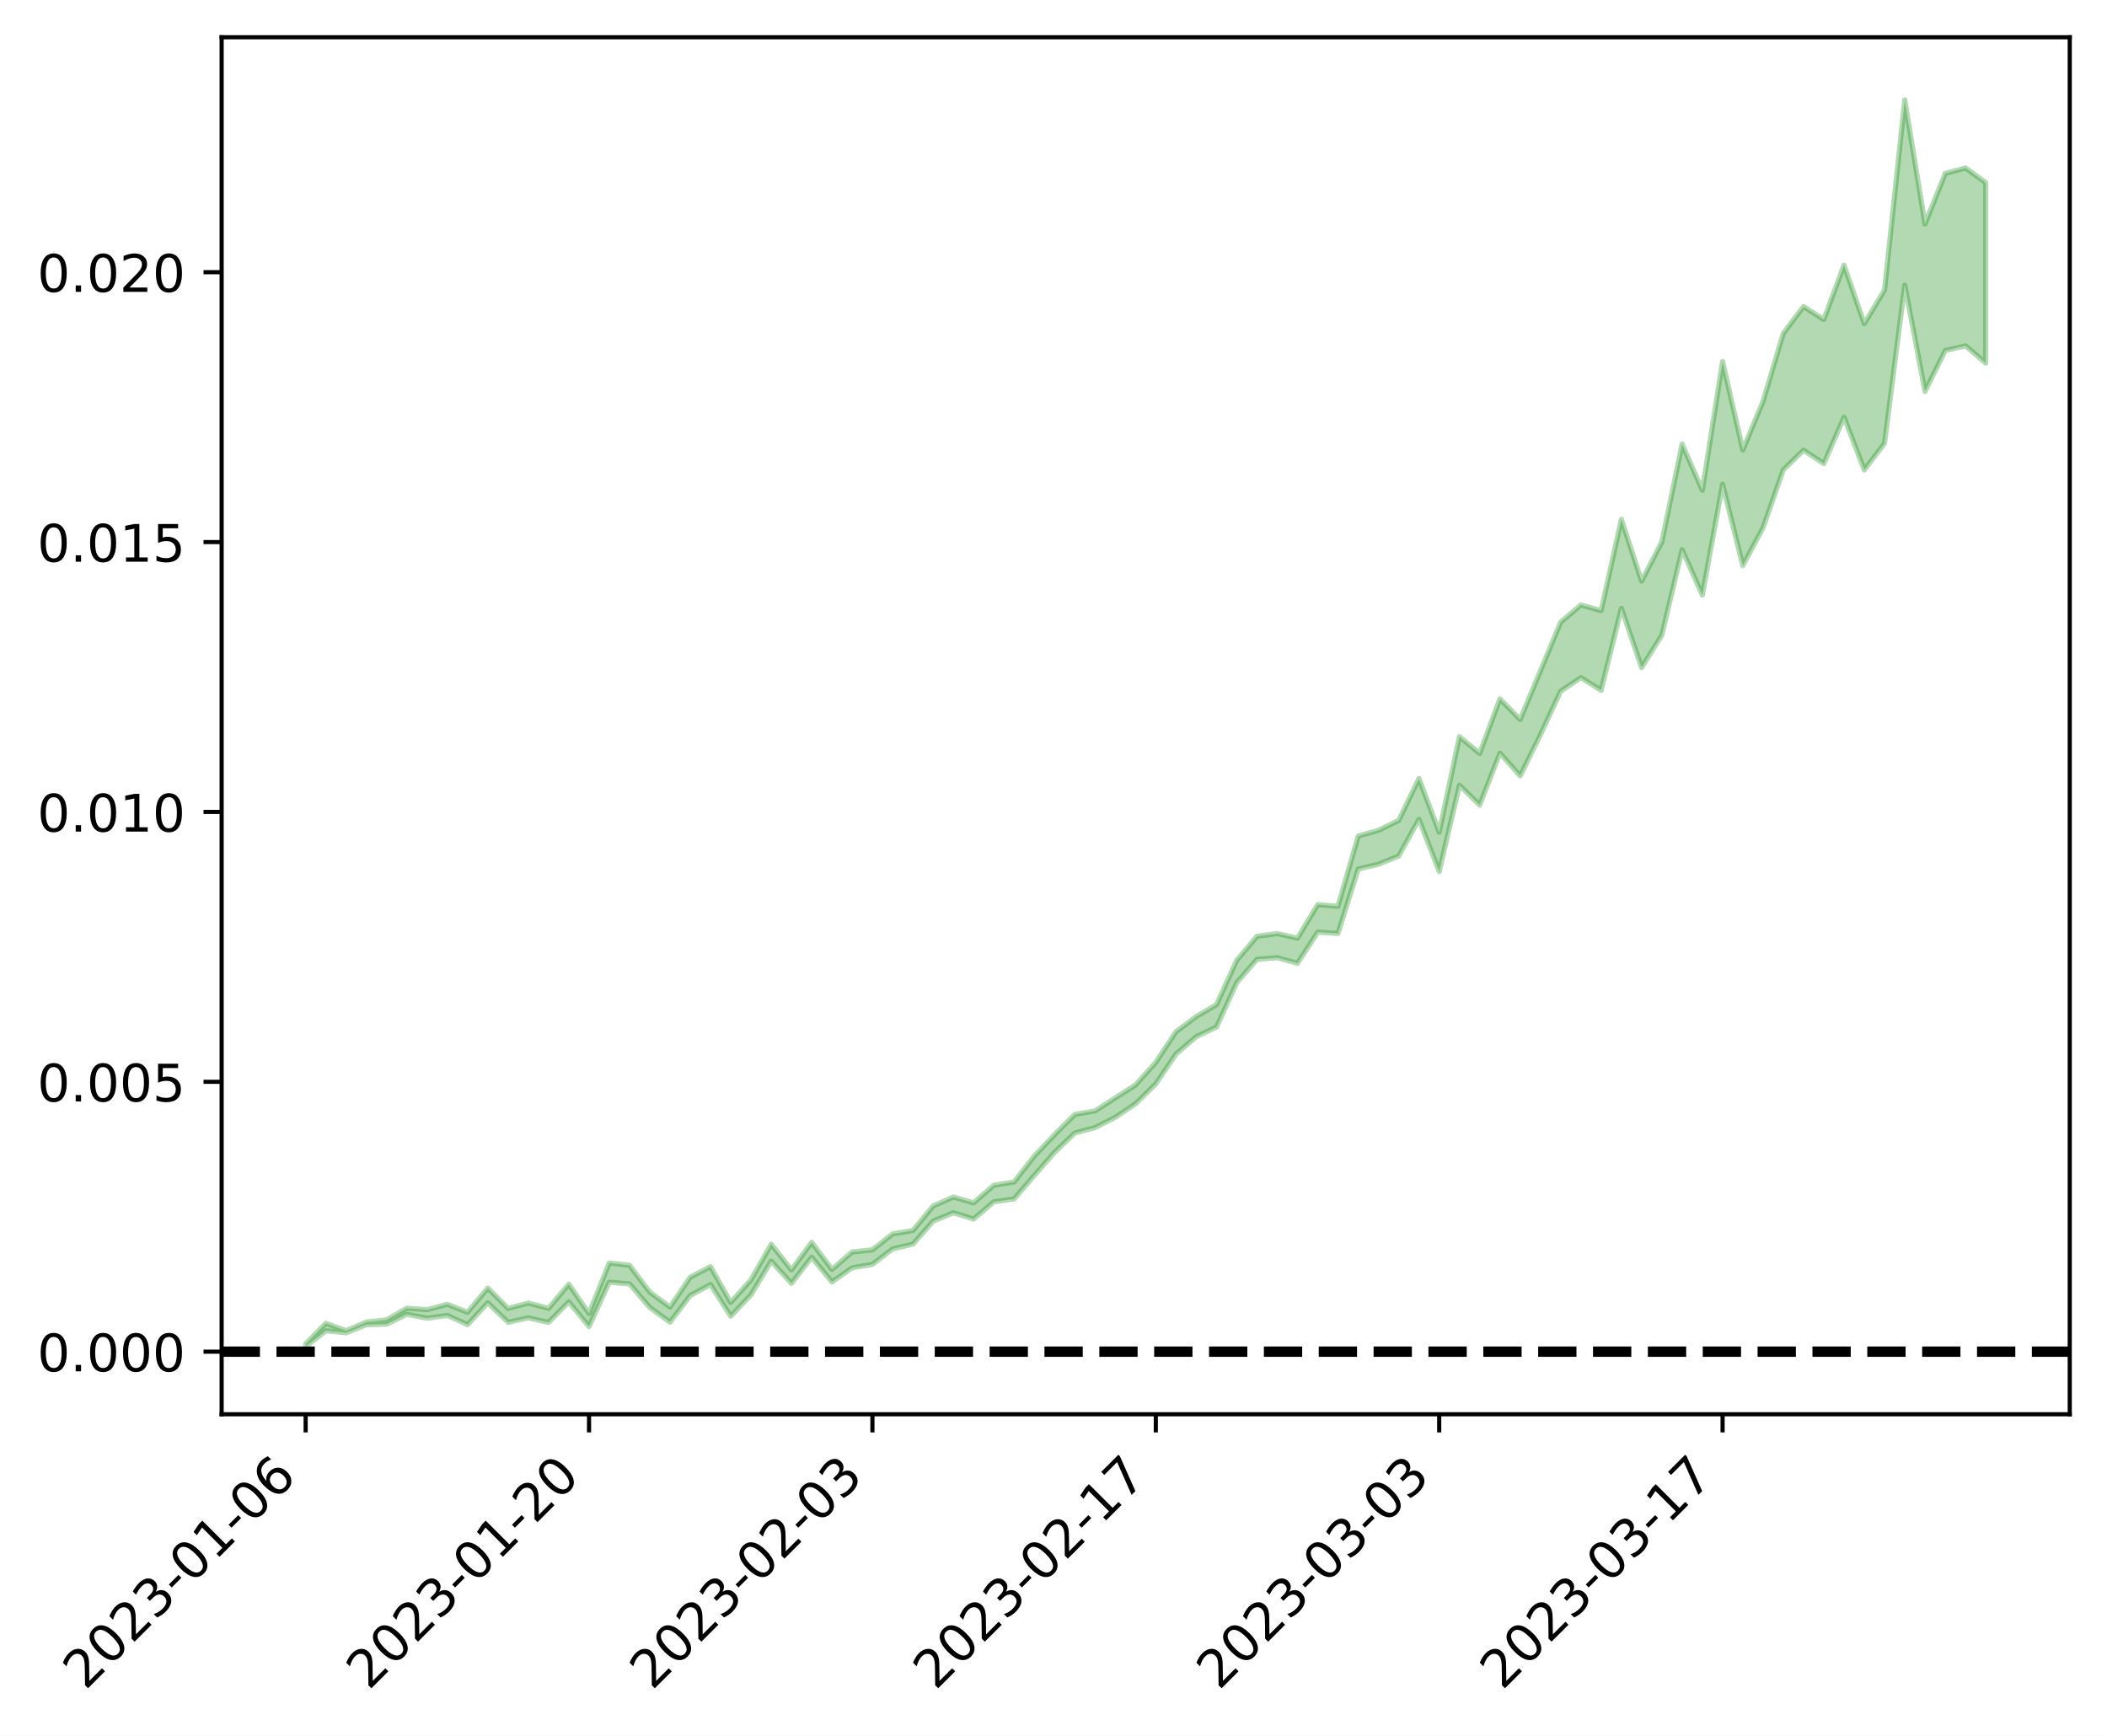
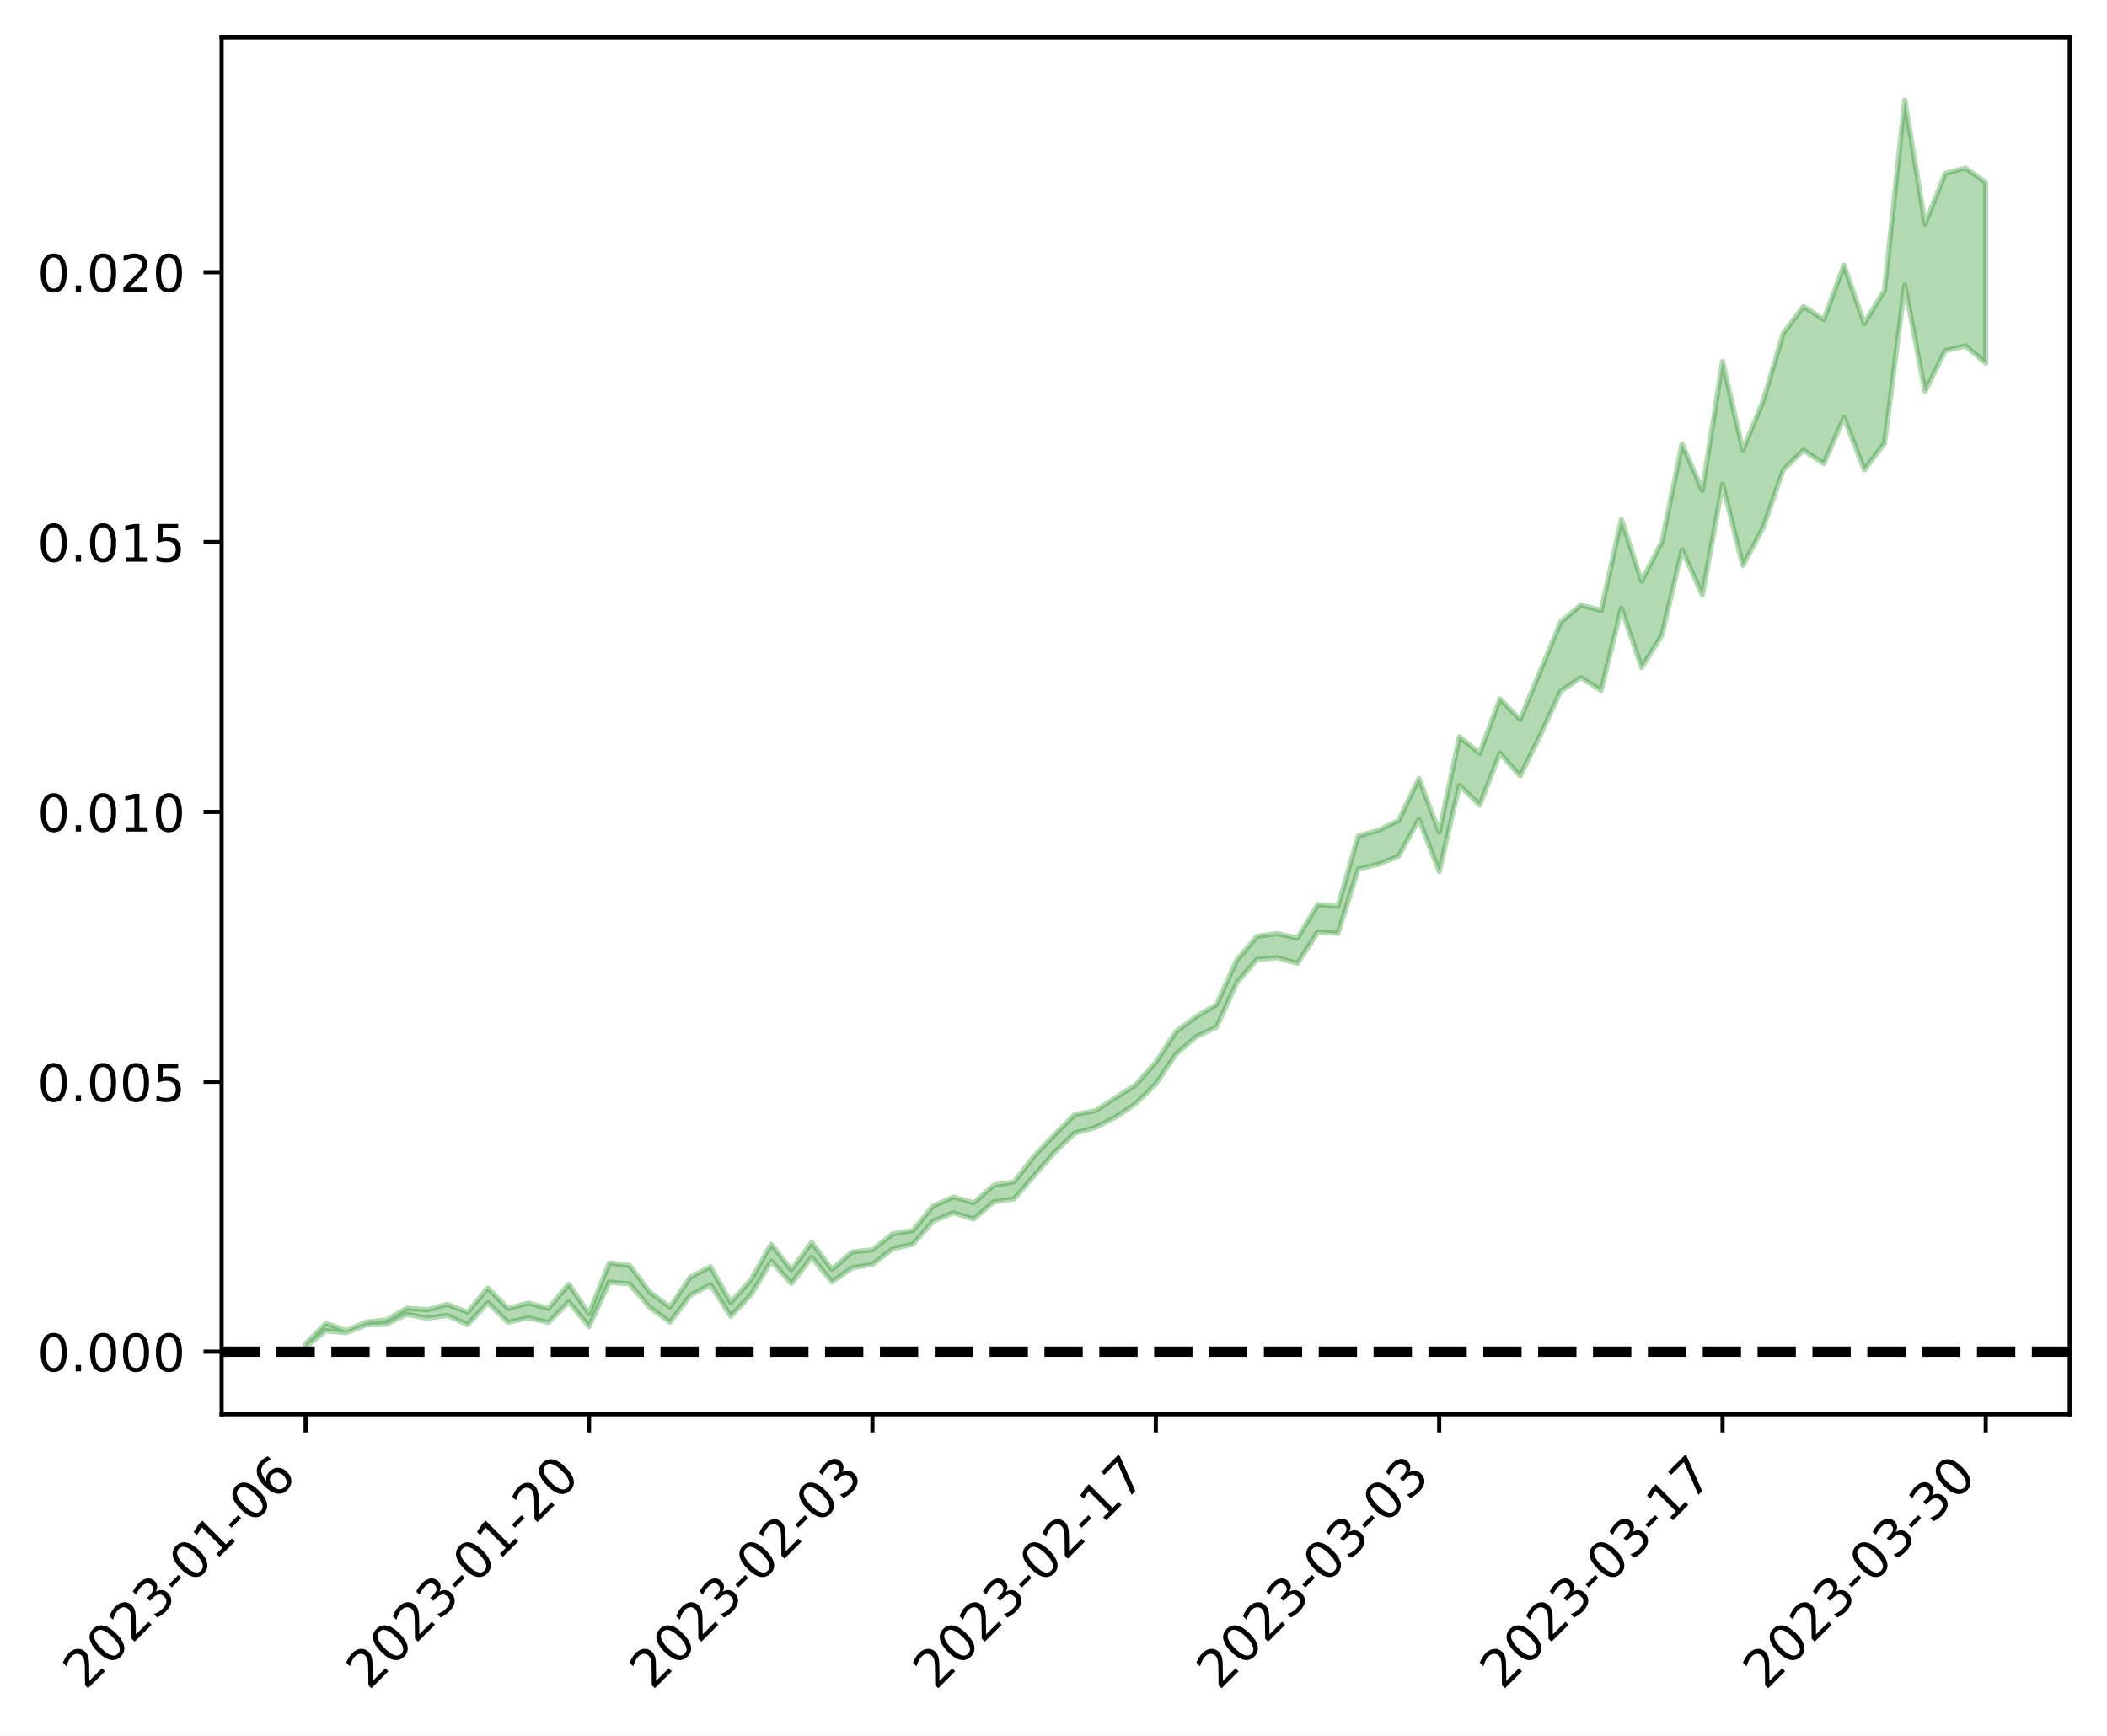
<svg xmlns="http://www.w3.org/2000/svg" xmlns:xlink="http://www.w3.org/1999/xlink" width="407.148pt" height="335.449pt" viewBox="0 0 407.148 335.449" version="1.1">
  <defs>
    <style type="text/css">*{stroke-linejoin: round; stroke-linecap: butt}</style>
  </defs>
  <g id="figure_1">
    <g id="patch_1">
      <path d="M 0 335.449  L 407.148 335.449  L 407.148 0  L 0 0  z " style="fill: #ffffff" />
    </g>
    <g id="axes_1">
      <g id="patch_2">
        <path d="M 42.828 273.312  L 399.948 273.312  L 399.948 7.2  L 42.828 7.2  z " style="fill: #ffffff" />
      </g>
      <g id="PolyCollection_1">
        <defs>
-           <path id="mf152f9f58e" d="M 59.061 -75.742  L 59.061 -75.226  L 62.972 -78.267  L 66.884 -77.882  L 70.795 -79.43  L 74.707 -79.552  L 78.618 -81.451  L 82.53 -80.704  L 86.441 -81.233  L 90.353 -79.453  L 94.264 -83.683  L 98.176 -79.913  L 102.087 -80.768  L 105.999 -79.883  L 109.91 -83.853  L 113.822 -79.094  L 117.733 -87.666  L 121.645 -87.329  L 125.556 -82.786  L 129.468 -79.931  L 133.379 -85.094  L 137.291 -87.204  L 141.202 -81.089  L 145.114 -85.218  L 149.025 -91.73  L 152.937 -87.427  L 156.848 -92.484  L 160.76 -87.709  L 164.671 -90.434  L 168.583 -91.099  L 172.494 -94.091  L 176.406 -95.013  L 180.317 -99.46  L 184.229 -101.079  L 188.14 -99.869  L 192.052 -103.204  L 195.963 -103.747  L 199.875 -108.302  L 203.786 -112.768  L 207.698 -116.499  L 211.609 -117.537  L 215.521 -119.527  L 219.432 -122.141  L 223.344 -125.98  L 227.255 -131.764  L 231.167 -135.111  L 235.078 -136.974  L 238.99 -145.543  L 242.901 -150.067  L 246.813 -150.366  L 250.724 -149.286  L 254.636 -155.313  L 258.547 -155.066  L 262.459 -167.508  L 266.37 -168.431  L 270.282 -170.019  L 274.193 -177.119  L 278.105 -167.026  L 282.016 -183.7  L 285.928 -179.871  L 289.839 -189.892  L 293.751 -185.5  L 297.662 -193.43  L 301.574 -201.873  L 305.485 -204.496  L 309.397 -202.037  L 313.308 -217.891  L 317.22 -206.432  L 321.131 -212.697  L 325.043 -229.21  L 328.954 -220.45  L 332.866 -241.865  L 336.777 -226.144  L 340.689 -233.467  L 344.6 -244.648  L 348.512 -248.448  L 352.423 -245.85  L 356.335 -254.802  L 360.246 -244.622  L 364.158 -249.777  L 368.069 -280.353  L 371.981 -259.803  L 375.892 -267.7  L 379.804 -268.621  L 383.715 -265.279  L 383.715 -300.15  L 383.715 -300.15  L 379.804 -302.985  L 375.892 -301.935  L 371.981 -292.163  L 368.069 -316.153  L 364.158 -279.4  L 360.246 -272.9  L 356.335 -284.211  L 352.423 -273.702  L 348.512 -276.216  L 344.6 -271.043  L 340.689 -257.911  L 336.777 -248.491  L 332.866 -265.592  L 328.954 -240.694  L 325.043 -249.618  L 321.131 -230.734  L 317.22 -223.146  L 313.308 -235.083  L 309.397 -217.445  L 305.485 -218.538  L 301.574 -215.209  L 297.662 -205.797  L 293.751 -196.4  L 289.839 -200.376  L 285.928 -189.854  L 282.016 -193.073  L 278.105 -174.617  L 274.193 -185.01  L 270.282 -176.896  L 266.37 -174.986  L 262.459 -173.88  L 258.547 -160.306  L 254.636 -160.628  L 250.724 -154.149  L 246.813 -155.021  L 242.901 -154.508  L 238.99 -149.875  L 235.078 -141.299  L 231.167 -139  L 227.255 -136.071  L 223.344 -130.15  L 219.432 -125.773  L 215.521 -123.278  L 211.609 -120.757  L 207.698 -120.078  L 203.786 -116.169  L 199.875 -112.048  L 195.963 -107.034  L 192.052 -106.4  L 188.14 -103.002  L 184.229 -104.117  L 180.317 -102.381  L 176.406 -97.641  L 172.494 -96.996  L 168.583 -93.912  L 164.671 -93.505  L 160.76 -90.124  L 156.848 -95.358  L 152.937 -90.038  L 149.025 -94.987  L 145.114 -88.106  L 141.202 -83.742  L 137.291 -90.659  L 133.379 -88.62  L 129.468 -82.845  L 125.556 -85.749  L 121.645 -90.923  L 117.733 -91.372  L 113.822 -81.594  L 109.91 -87.266  L 105.999 -82.603  L 102.087 -83.627  L 98.176 -82.584  L 94.264 -86.531  L 90.353 -81.855  L 86.441 -83.38  L 82.53 -82.34  L 78.618 -82.64  L 74.707 -80.368  L 70.795 -79.962  L 66.884 -78.288  L 62.972 -79.716  L 59.061 -75.742  z " style="stroke: #008000; stroke-opacity: 0.3" />
+           <path id="md19454ca37" d="M 59.061 -75.742  L 59.061 -75.226  L 62.972 -78.267  L 66.884 -77.882  L 70.795 -79.43  L 74.707 -79.552  L 78.618 -81.451  L 82.53 -80.704  L 86.441 -81.233  L 90.353 -79.453  L 94.264 -83.683  L 98.176 -79.913  L 102.087 -80.768  L 105.999 -79.883  L 109.91 -83.853  L 113.822 -79.094  L 117.733 -87.666  L 121.645 -87.329  L 125.556 -82.786  L 129.468 -79.931  L 133.379 -85.094  L 137.291 -87.204  L 141.202 -81.089  L 145.114 -85.218  L 149.025 -91.73  L 152.937 -87.427  L 156.848 -92.484  L 160.76 -87.709  L 164.671 -90.434  L 168.583 -91.099  L 172.494 -94.091  L 176.406 -95.013  L 180.317 -99.46  L 184.229 -101.079  L 188.14 -99.869  L 192.052 -103.204  L 195.963 -103.747  L 199.875 -108.302  L 203.786 -112.768  L 207.698 -116.499  L 211.609 -117.537  L 215.521 -119.527  L 219.432 -122.141  L 223.344 -125.98  L 227.255 -131.764  L 231.167 -135.111  L 235.078 -136.974  L 238.99 -145.543  L 242.901 -150.067  L 246.813 -150.366  L 250.724 -149.286  L 254.636 -155.313  L 258.547 -155.066  L 262.459 -167.508  L 266.37 -168.431  L 270.282 -170.019  L 274.193 -177.119  L 278.105 -167.026  L 282.016 -183.7  L 285.928 -179.871  L 289.839 -189.892  L 293.751 -185.5  L 297.662 -193.43  L 301.574 -201.873  L 305.485 -204.496  L 309.397 -202.037  L 313.308 -217.891  L 317.22 -206.432  L 321.131 -212.697  L 325.043 -229.21  L 328.954 -220.45  L 332.866 -241.865  L 336.777 -226.144  L 340.689 -233.467  L 344.6 -244.648  L 348.512 -248.448  L 352.423 -245.85  L 356.335 -254.802  L 360.246 -244.622  L 364.158 -249.777  L 368.069 -280.353  L 371.981 -259.803  L 375.892 -267.7  L 379.804 -268.621  L 383.715 -265.279  L 383.715 -300.15  L 383.715 -300.15  L 379.804 -302.985  L 375.892 -301.935  L 371.981 -292.163  L 368.069 -316.153  L 364.158 -279.4  L 360.246 -272.9  L 356.335 -284.211  L 352.423 -273.702  L 348.512 -276.216  L 344.6 -271.043  L 340.689 -257.911  L 336.777 -248.491  L 332.866 -265.592  L 328.954 -240.694  L 325.043 -249.618  L 321.131 -230.734  L 317.22 -223.146  L 313.308 -235.083  L 309.397 -217.445  L 305.485 -218.538  L 301.574 -215.209  L 297.662 -205.797  L 293.751 -196.4  L 289.839 -200.376  L 285.928 -189.854  L 282.016 -193.073  L 278.105 -174.617  L 274.193 -185.01  L 270.282 -176.896  L 266.37 -174.986  L 262.459 -173.88  L 258.547 -160.306  L 254.636 -160.628  L 250.724 -154.149  L 246.813 -155.021  L 242.901 -154.508  L 238.99 -149.875  L 235.078 -141.299  L 231.167 -139  L 227.255 -136.071  L 223.344 -130.15  L 219.432 -125.773  L 215.521 -123.278  L 211.609 -120.757  L 207.698 -120.078  L 203.786 -116.169  L 199.875 -112.048  L 195.963 -107.034  L 192.052 -106.4  L 188.14 -103.002  L 184.229 -104.117  L 180.317 -102.381  L 176.406 -97.641  L 172.494 -96.996  L 168.583 -93.912  L 164.671 -93.505  L 160.76 -90.124  L 156.848 -95.358  L 152.937 -90.038  L 149.025 -94.987  L 145.114 -88.106  L 141.202 -83.742  L 137.291 -90.659  L 133.379 -88.62  L 129.468 -82.845  L 125.556 -85.749  L 121.645 -90.923  L 117.733 -91.372  L 113.822 -81.594  L 109.91 -87.266  L 105.999 -82.603  L 102.087 -83.627  L 98.176 -82.584  L 94.264 -86.531  L 90.353 -81.855  L 86.441 -83.38  L 82.53 -82.34  L 78.618 -82.64  L 74.707 -80.368  L 70.795 -79.962  L 66.884 -78.288  L 62.972 -79.716  L 59.061 -75.742  z " style="stroke: #008000; stroke-opacity: 0.3" />
        </defs>
-         <g clip-path="url(#peda8d25b4d)">
-           <use xlink:href="#mf152f9f58e" x="0" y="335.449" style="fill: #008000; fill-opacity: 0.3; stroke: #008000; stroke-opacity: 0.3" />
+         <g clip-path="url(#p7929cbb026)">
+           <use xlink:href="#md19454ca37" x="0" y="335.449" style="fill: #008000; fill-opacity: 0.3; stroke: #008000; stroke-opacity: 0.3" />
        </g>
      </g>
      <g id="matplotlib.axis_1">
        <g id="xtick_1">
          <g id="line2d_1">
            <defs>
-               <path id="m3382d9bd0c" d="M 0 0  L 0 3.5  " style="stroke: #000000; stroke-width: 0.8" />
+               <path id="m5d898df10e" d="M 0 0  L 0 3.5  " style="stroke: #000000; stroke-width: 0.8" />
            </defs>
            <g>
-               <use xlink:href="#m3382d9bd0c" x="59.061" y="273.312" style="stroke: #000000; stroke-width: 0.8" />
+               <use xlink:href="#m5d898df10e" x="59.061" y="273.312" style="stroke: #000000; stroke-width: 0.8" />
            </g>
          </g>
          <g id="text_1">
            <g transform="translate(16.49634 326.7789) rotate(-45) scale(0.1 -0.1)">
              <defs>
                <path id="DejaVuSans-32" d="M 1228 531  L 3431 531  L 3431 0  L 469 0  L 469 531  Q 828 903 1448 1529  Q 2069 2156 2228 2338  Q 2531 2678 2651 2914  Q 2772 3150 2772 3378  Q 2772 3750 2511 3984  Q 2250 4219 1831 4219  Q 1534 4219 1204 4116  Q 875 4013 500 3803  L 500 4441  Q 881 4594 1212 4672  Q 1544 4750 1819 4750  Q 2544 4750 2975 4387  Q 3406 4025 3406 3419  Q 3406 3131 3298 2873  Q 3191 2616 2906 2266  Q 2828 2175 2409 1742  Q 1991 1309 1228 531  z " transform="scale(0.015625)" />
                <path id="DejaVuSans-30" d="M 2034 4250  Q 1547 4250 1301 3770  Q 1056 3291 1056 2328  Q 1056 1369 1301 889  Q 1547 409 2034 409  Q 2525 409 2770 889  Q 3016 1369 3016 2328  Q 3016 3291 2770 3770  Q 2525 4250 2034 4250  z M 2034 4750  Q 2819 4750 3233 4129  Q 3647 3509 3647 2328  Q 3647 1150 3233 529  Q 2819 -91 2034 -91  Q 1250 -91 836 529  Q 422 1150 422 2328  Q 422 3509 836 4129  Q 1250 4750 2034 4750  z " transform="scale(0.015625)" />
                <path id="DejaVuSans-33" d="M 2597 2516  Q 3050 2419 3304 2112  Q 3559 1806 3559 1356  Q 3559 666 3084 287  Q 2609 -91 1734 -91  Q 1441 -91 1130 -33  Q 819 25 488 141  L 488 750  Q 750 597 1062 519  Q 1375 441 1716 441  Q 2309 441 2620 675  Q 2931 909 2931 1356  Q 2931 1769 2642 2001  Q 2353 2234 1838 2234  L 1294 2234  L 1294 2753  L 1863 2753  Q 2328 2753 2575 2939  Q 2822 3125 2822 3475  Q 2822 3834 2567 4026  Q 2313 4219 1838 4219  Q 1578 4219 1281 4162  Q 984 4106 628 3988  L 628 4550  Q 988 4650 1302 4700  Q 1616 4750 1894 4750  Q 2613 4750 3031 4423  Q 3450 4097 3450 3541  Q 3450 3153 3228 2886  Q 3006 2619 2597 2516  z " transform="scale(0.015625)" />
                <path id="DejaVuSans-2d" d="M 313 2009  L 1997 2009  L 1997 1497  L 313 1497  L 313 2009  z " transform="scale(0.015625)" />
                <path id="DejaVuSans-31" d="M 794 531  L 1825 531  L 1825 4091  L 703 3866  L 703 4441  L 1819 4666  L 2450 4666  L 2450 531  L 3481 531  L 3481 0  L 794 0  L 794 531  z " transform="scale(0.015625)" />
                <path id="DejaVuSans-36" d="M 2113 2584  Q 1688 2584 1439 2293  Q 1191 2003 1191 1497  Q 1191 994 1439 701  Q 1688 409 2113 409  Q 2538 409 2786 701  Q 3034 994 3034 1497  Q 3034 2003 2786 2293  Q 2538 2584 2113 2584  z M 3366 4563  L 3366 3988  Q 3128 4100 2886 4159  Q 2644 4219 2406 4219  Q 1781 4219 1451 3797  Q 1122 3375 1075 2522  Q 1259 2794 1537 2939  Q 1816 3084 2150 3084  Q 2853 3084 3261 2657  Q 3669 2231 3669 1497  Q 3669 778 3244 343  Q 2819 -91 2113 -91  Q 1303 -91 875 529  Q 447 1150 447 2328  Q 447 3434 972 4092  Q 1497 4750 2381 4750  Q 2619 4750 2861 4703  Q 3103 4656 3366 4563  z " transform="scale(0.015625)" />
              </defs>
              <use xlink:href="#DejaVuSans-32" />
              <use xlink:href="#DejaVuSans-30" x="63.623" />
              <use xlink:href="#DejaVuSans-32" x="127.246" />
              <use xlink:href="#DejaVuSans-33" x="190.869" />
              <use xlink:href="#DejaVuSans-2d" x="254.492" />
              <use xlink:href="#DejaVuSans-30" x="290.576" />
              <use xlink:href="#DejaVuSans-31" x="354.199" />
              <use xlink:href="#DejaVuSans-2d" x="417.822" />
              <use xlink:href="#DejaVuSans-30" x="453.906" />
              <use xlink:href="#DejaVuSans-36" x="517.529" />
            </g>
          </g>
        </g>
        <g id="xtick_2">
          <g id="line2d_2">
            <g>
-               <use xlink:href="#m3382d9bd0c" x="113.822" y="273.312" style="stroke: #000000; stroke-width: 0.8" />
+               <use xlink:href="#m5d898df10e" x="113.822" y="273.312" style="stroke: #000000; stroke-width: 0.8" />
            </g>
          </g>
          <g id="text_2">
            <g transform="translate(71.25735 326.7789) rotate(-45) scale(0.1 -0.1)">
              <use xlink:href="#DejaVuSans-32" />
              <use xlink:href="#DejaVuSans-30" x="63.623" />
              <use xlink:href="#DejaVuSans-32" x="127.246" />
              <use xlink:href="#DejaVuSans-33" x="190.869" />
              <use xlink:href="#DejaVuSans-2d" x="254.492" />
              <use xlink:href="#DejaVuSans-30" x="290.576" />
              <use xlink:href="#DejaVuSans-31" x="354.199" />
              <use xlink:href="#DejaVuSans-2d" x="417.822" />
              <use xlink:href="#DejaVuSans-32" x="453.906" />
              <use xlink:href="#DejaVuSans-30" x="517.529" />
            </g>
          </g>
        </g>
        <g id="xtick_3">
          <g id="line2d_3">
            <g>
-               <use xlink:href="#m3382d9bd0c" x="168.583" y="273.312" style="stroke: #000000; stroke-width: 0.8" />
+               <use xlink:href="#m5d898df10e" x="168.583" y="273.312" style="stroke: #000000; stroke-width: 0.8" />
            </g>
          </g>
          <g id="text_3">
            <g transform="translate(126.0184 326.7789) rotate(-45) scale(0.1 -0.1)">
              <use xlink:href="#DejaVuSans-32" />
              <use xlink:href="#DejaVuSans-30" x="63.623" />
              <use xlink:href="#DejaVuSans-32" x="127.246" />
              <use xlink:href="#DejaVuSans-33" x="190.869" />
              <use xlink:href="#DejaVuSans-2d" x="254.492" />
              <use xlink:href="#DejaVuSans-30" x="290.576" />
              <use xlink:href="#DejaVuSans-32" x="354.199" />
              <use xlink:href="#DejaVuSans-2d" x="417.822" />
              <use xlink:href="#DejaVuSans-30" x="453.906" />
              <use xlink:href="#DejaVuSans-33" x="517.529" />
            </g>
          </g>
        </g>
        <g id="xtick_4">
          <g id="line2d_4">
            <g>
-               <use xlink:href="#m3382d9bd0c" x="223.344" y="273.312" style="stroke: #000000; stroke-width: 0.8" />
+               <use xlink:href="#m5d898df10e" x="223.344" y="273.312" style="stroke: #000000; stroke-width: 0.8" />
            </g>
          </g>
          <g id="text_4">
            <g transform="translate(180.7794 326.7789) rotate(-45) scale(0.1 -0.1)">
              <defs>
                <path id="DejaVuSans-37" d="M 525 4666  L 3525 4666  L 3525 4397  L 1831 0  L 1172 0  L 2766 4134  L 525 4134  L 525 4666  z " transform="scale(0.015625)" />
              </defs>
              <use xlink:href="#DejaVuSans-32" />
              <use xlink:href="#DejaVuSans-30" x="63.623" />
              <use xlink:href="#DejaVuSans-32" x="127.246" />
              <use xlink:href="#DejaVuSans-33" x="190.869" />
              <use xlink:href="#DejaVuSans-2d" x="254.492" />
              <use xlink:href="#DejaVuSans-30" x="290.576" />
              <use xlink:href="#DejaVuSans-32" x="354.199" />
              <use xlink:href="#DejaVuSans-2d" x="417.822" />
              <use xlink:href="#DejaVuSans-31" x="453.906" />
              <use xlink:href="#DejaVuSans-37" x="517.529" />
            </g>
          </g>
        </g>
        <g id="xtick_5">
          <g id="line2d_5">
            <g>
-               <use xlink:href="#m3382d9bd0c" x="278.105" y="273.312" style="stroke: #000000; stroke-width: 0.8" />
+               <use xlink:href="#m5d898df10e" x="278.105" y="273.312" style="stroke: #000000; stroke-width: 0.8" />
            </g>
          </g>
          <g id="text_5">
            <g transform="translate(235.5404 326.7789) rotate(-45) scale(0.1 -0.1)">
              <use xlink:href="#DejaVuSans-32" />
              <use xlink:href="#DejaVuSans-30" x="63.623" />
              <use xlink:href="#DejaVuSans-32" x="127.246" />
              <use xlink:href="#DejaVuSans-33" x="190.869" />
              <use xlink:href="#DejaVuSans-2d" x="254.492" />
              <use xlink:href="#DejaVuSans-30" x="290.576" />
              <use xlink:href="#DejaVuSans-33" x="354.199" />
              <use xlink:href="#DejaVuSans-2d" x="417.822" />
              <use xlink:href="#DejaVuSans-30" x="453.906" />
              <use xlink:href="#DejaVuSans-33" x="517.529" />
            </g>
          </g>
        </g>
        <g id="xtick_6">
          <g id="line2d_6">
            <g>
-               <use xlink:href="#m3382d9bd0c" x="332.866" y="273.312" style="stroke: #000000; stroke-width: 0.8" />
+               <use xlink:href="#m5d898df10e" x="332.866" y="273.312" style="stroke: #000000; stroke-width: 0.8" />
            </g>
          </g>
          <g id="text_6">
            <g transform="translate(290.3014 326.7789) rotate(-45) scale(0.1 -0.1)">
              <use xlink:href="#DejaVuSans-32" />
              <use xlink:href="#DejaVuSans-30" x="63.623" />
              <use xlink:href="#DejaVuSans-32" x="127.246" />
              <use xlink:href="#DejaVuSans-33" x="190.869" />
              <use xlink:href="#DejaVuSans-2d" x="254.492" />
              <use xlink:href="#DejaVuSans-30" x="290.576" />
              <use xlink:href="#DejaVuSans-33" x="354.199" />
              <use xlink:href="#DejaVuSans-2d" x="417.822" />
              <use xlink:href="#DejaVuSans-31" x="453.906" />
              <use xlink:href="#DejaVuSans-37" x="517.529" />
            </g>
          </g>
        </g>
+         <g id="xtick_7">
+           <g id="line2d_7">
+             <g>
+               <use xlink:href="#m5d898df10e" x="383.715" y="273.312" style="stroke: #000000; stroke-width: 0.8" />
+             </g>
+           </g>
+           <g id="text_7">
+             <g transform="translate(341.1509 326.7789) rotate(-45) scale(0.1 -0.1)">
+               <use xlink:href="#DejaVuSans-32" />
+               <use xlink:href="#DejaVuSans-30" x="63.623" />
+               <use xlink:href="#DejaVuSans-32" x="127.246" />
+               <use xlink:href="#DejaVuSans-33" x="190.869" />
+               <use xlink:href="#DejaVuSans-2d" x="254.492" />
+               <use xlink:href="#DejaVuSans-30" x="290.576" />
+               <use xlink:href="#DejaVuSans-33" x="354.199" />
+               <use xlink:href="#DejaVuSans-2d" x="417.822" />
+               <use xlink:href="#DejaVuSans-33" x="453.906" />
+               <use xlink:href="#DejaVuSans-30" x="517.529" />
+             </g>
+           </g>
+         </g>
      </g>
      <g id="matplotlib.axis_2">
        <g id="ytick_1">
-           <g id="line2d_7">
+           <g id="line2d_8">
            <defs>
-               <path id="m93a7cfc181" d="M 0 0  L -3.5 0  " style="stroke: #000000; stroke-width: 0.8" />
+               <path id="ma90b0f3f90" d="M 0 0  L -3.5 0  " style="stroke: #000000; stroke-width: 0.8" />
            </defs>
            <g>
-               <use xlink:href="#m93a7cfc181" x="42.828" y="261.216" style="stroke: #000000; stroke-width: 0.8" />
-             </g>
-           </g>
-           <g id="text_7">
+               <use xlink:href="#ma90b0f3f90" x="42.828" y="261.216" style="stroke: #000000; stroke-width: 0.8" />
+             </g>
+           </g>
+           <g id="text_8">
            <g transform="translate(7.2 265.0152) scale(0.1 -0.1)">
              <defs>
                <path id="DejaVuSans-2e" d="M 684 794  L 1344 794  L 1344 0  L 684 0  L 684 794  z " transform="scale(0.015625)" />
              </defs>
              <use xlink:href="#DejaVuSans-30" />
              <use xlink:href="#DejaVuSans-2e" x="63.623" />
              <use xlink:href="#DejaVuSans-30" x="95.41" />
              <use xlink:href="#DejaVuSans-30" x="159.033" />
              <use xlink:href="#DejaVuSans-30" x="222.656" />
            </g>
          </g>
        </g>
        <g id="ytick_2">
-           <g id="line2d_8">
-             <g>
-               <use xlink:href="#m93a7cfc181" x="42.828" y="209.063" style="stroke: #000000; stroke-width: 0.8" />
-             </g>
-           </g>
-           <g id="text_8">
+           <g id="line2d_9">
+             <g>
+               <use xlink:href="#ma90b0f3f90" x="42.828" y="209.063" style="stroke: #000000; stroke-width: 0.8" />
+             </g>
+           </g>
+           <g id="text_9">
            <g transform="translate(7.2 212.8618) scale(0.1 -0.1)">
              <defs>
                <path id="DejaVuSans-35" d="M 691 4666  L 3169 4666  L 3169 4134  L 1269 4134  L 1269 2991  Q 1406 3038 1543 3061  Q 1681 3084 1819 3084  Q 2600 3084 3056 2656  Q 3513 2228 3513 1497  Q 3513 744 3044 326  Q 2575 -91 1722 -91  Q 1428 -91 1123 -41  Q 819 9 494 109  L 494 744  Q 775 591 1075 516  Q 1375 441 1709 441  Q 2250 441 2565 725  Q 2881 1009 2881 1497  Q 2881 1984 2565 2268  Q 2250 2553 1709 2553  Q 1456 2553 1204 2497  Q 953 2441 691 2322  L 691 4666  z " transform="scale(0.015625)" />
              </defs>
              <use xlink:href="#DejaVuSans-30" />
              <use xlink:href="#DejaVuSans-2e" x="63.623" />
              <use xlink:href="#DejaVuSans-30" x="95.41" />
              <use xlink:href="#DejaVuSans-30" x="159.033" />
              <use xlink:href="#DejaVuSans-35" x="222.656" />
            </g>
          </g>
        </g>
        <g id="ytick_3">
-           <g id="line2d_9">
-             <g>
-               <use xlink:href="#m93a7cfc181" x="42.828" y="156.909" style="stroke: #000000; stroke-width: 0.8" />
-             </g>
-           </g>
-           <g id="text_9">
+           <g id="line2d_10">
+             <g>
+               <use xlink:href="#ma90b0f3f90" x="42.828" y="156.909" style="stroke: #000000; stroke-width: 0.8" />
+             </g>
+           </g>
+           <g id="text_10">
            <g transform="translate(7.2 160.7083) scale(0.1 -0.1)">
              <use xlink:href="#DejaVuSans-30" />
              <use xlink:href="#DejaVuSans-2e" x="63.623" />
              <use xlink:href="#DejaVuSans-30" x="95.41" />
              <use xlink:href="#DejaVuSans-31" x="159.033" />
              <use xlink:href="#DejaVuSans-30" x="222.656" />
            </g>
          </g>
        </g>
        <g id="ytick_4">
-           <g id="line2d_10">
-             <g>
-               <use xlink:href="#m93a7cfc181" x="42.828" y="104.756" style="stroke: #000000; stroke-width: 0.8" />
-             </g>
-           </g>
-           <g id="text_10">
+           <g id="line2d_11">
+             <g>
+               <use xlink:href="#ma90b0f3f90" x="42.828" y="104.756" style="stroke: #000000; stroke-width: 0.8" />
+             </g>
+           </g>
+           <g id="text_11">
            <g transform="translate(7.2 108.5549) scale(0.1 -0.1)">
              <use xlink:href="#DejaVuSans-30" />
              <use xlink:href="#DejaVuSans-2e" x="63.623" />
              <use xlink:href="#DejaVuSans-30" x="95.41" />
              <use xlink:href="#DejaVuSans-31" x="159.033" />
              <use xlink:href="#DejaVuSans-35" x="222.656" />
            </g>
          </g>
        </g>
        <g id="ytick_5">
-           <g id="line2d_11">
-             <g>
-               <use xlink:href="#m93a7cfc181" x="42.828" y="52.602" style="stroke: #000000; stroke-width: 0.8" />
-             </g>
-           </g>
-           <g id="text_11">
+           <g id="line2d_12">
+             <g>
+               <use xlink:href="#ma90b0f3f90" x="42.828" y="52.602" style="stroke: #000000; stroke-width: 0.8" />
+             </g>
+           </g>
+           <g id="text_12">
            <g transform="translate(7.2 56.40142) scale(0.1 -0.1)">
              <use xlink:href="#DejaVuSans-30" />
              <use xlink:href="#DejaVuSans-2e" x="63.623" />
              <use xlink:href="#DejaVuSans-30" x="95.41" />
              <use xlink:href="#DejaVuSans-32" x="159.033" />
              <use xlink:href="#DejaVuSans-30" x="222.656" />
            </g>
          </g>
        </g>
      </g>
-       <g id="line2d_12">
-         <path d="M 383.715 261.216  " clip-path="url(#peda8d25b4d)" style="fill: none; stroke: #ffa500; stroke-width: 1.5; stroke-linecap: square" />
-       </g>
      <g id="line2d_13">
-         <path d="M 42.828 261.216  L 408.148 261.216  " clip-path="url(#peda8d25b4d)" style="fill: none; stroke-dasharray: 7.4,3.2; stroke-dashoffset: 0; stroke: #000000; stroke-width: 2" />
+         <path d="M 383.715 261.216  " clip-path="url(#p7929cbb026)" style="fill: none; stroke: #ffa500; stroke-width: 1.5; stroke-linecap: square" />
+       </g>
+       <g id="line2d_14">
+         <path d="M 42.828 261.216  L 408.148 261.216  " clip-path="url(#p7929cbb026)" style="fill: none; stroke-dasharray: 7.4,3.2; stroke-dashoffset: 0; stroke: #000000; stroke-width: 2" />
      </g>
      <g id="patch_3">
        <path d="M 42.828 273.312  L 42.828 7.2  " style="fill: none; stroke: #000000; stroke-width: 0.8; stroke-linejoin: miter; stroke-linecap: square" />
      </g>
      <g id="patch_4">
        <path d="M 399.948 273.312  L 399.948 7.2  " style="fill: none; stroke: #000000; stroke-width: 0.8; stroke-linejoin: miter; stroke-linecap: square" />
      </g>
      <g id="patch_5">
        <path d="M 42.828 273.312  L 399.948 273.312  " style="fill: none; stroke: #000000; stroke-width: 0.8; stroke-linejoin: miter; stroke-linecap: square" />
      </g>
      <g id="patch_6">
        <path d="M 42.828 7.2  L 399.948 7.2  " style="fill: none; stroke: #000000; stroke-width: 0.8; stroke-linejoin: miter; stroke-linecap: square" />
      </g>
    </g>
  </g>
  <defs>
-     <clipPath id="peda8d25b4d">
+     <clipPath id="p7929cbb026">
      <rect x="42.828" y="7.2" width="357.12" height="266.112" />
    </clipPath>
  </defs>
</svg>
